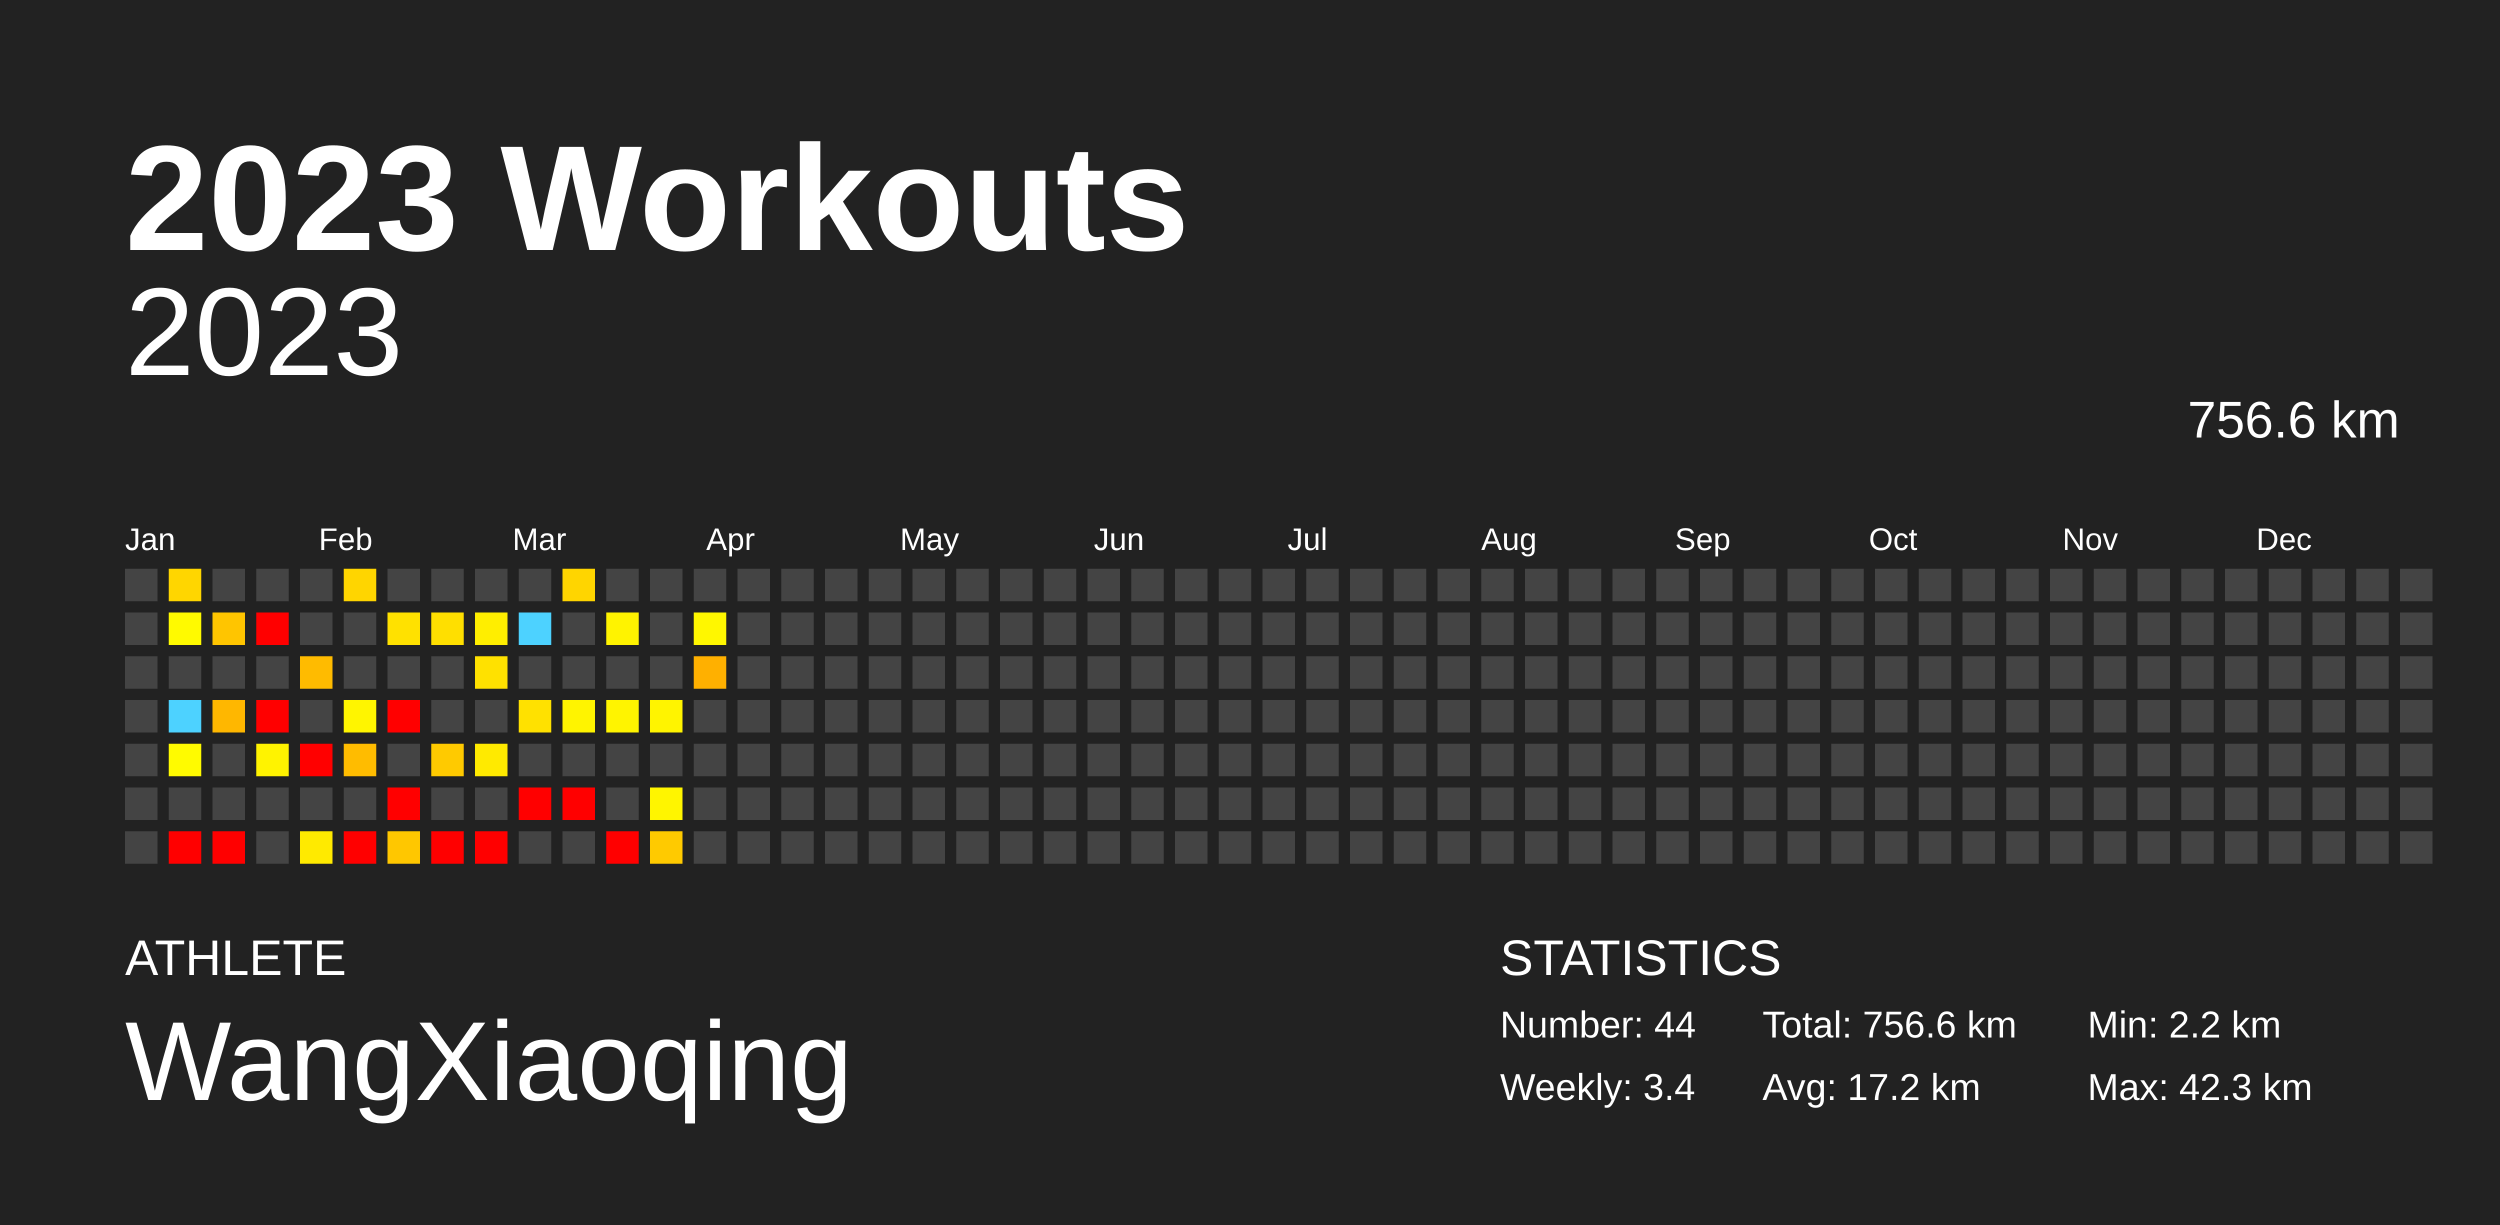
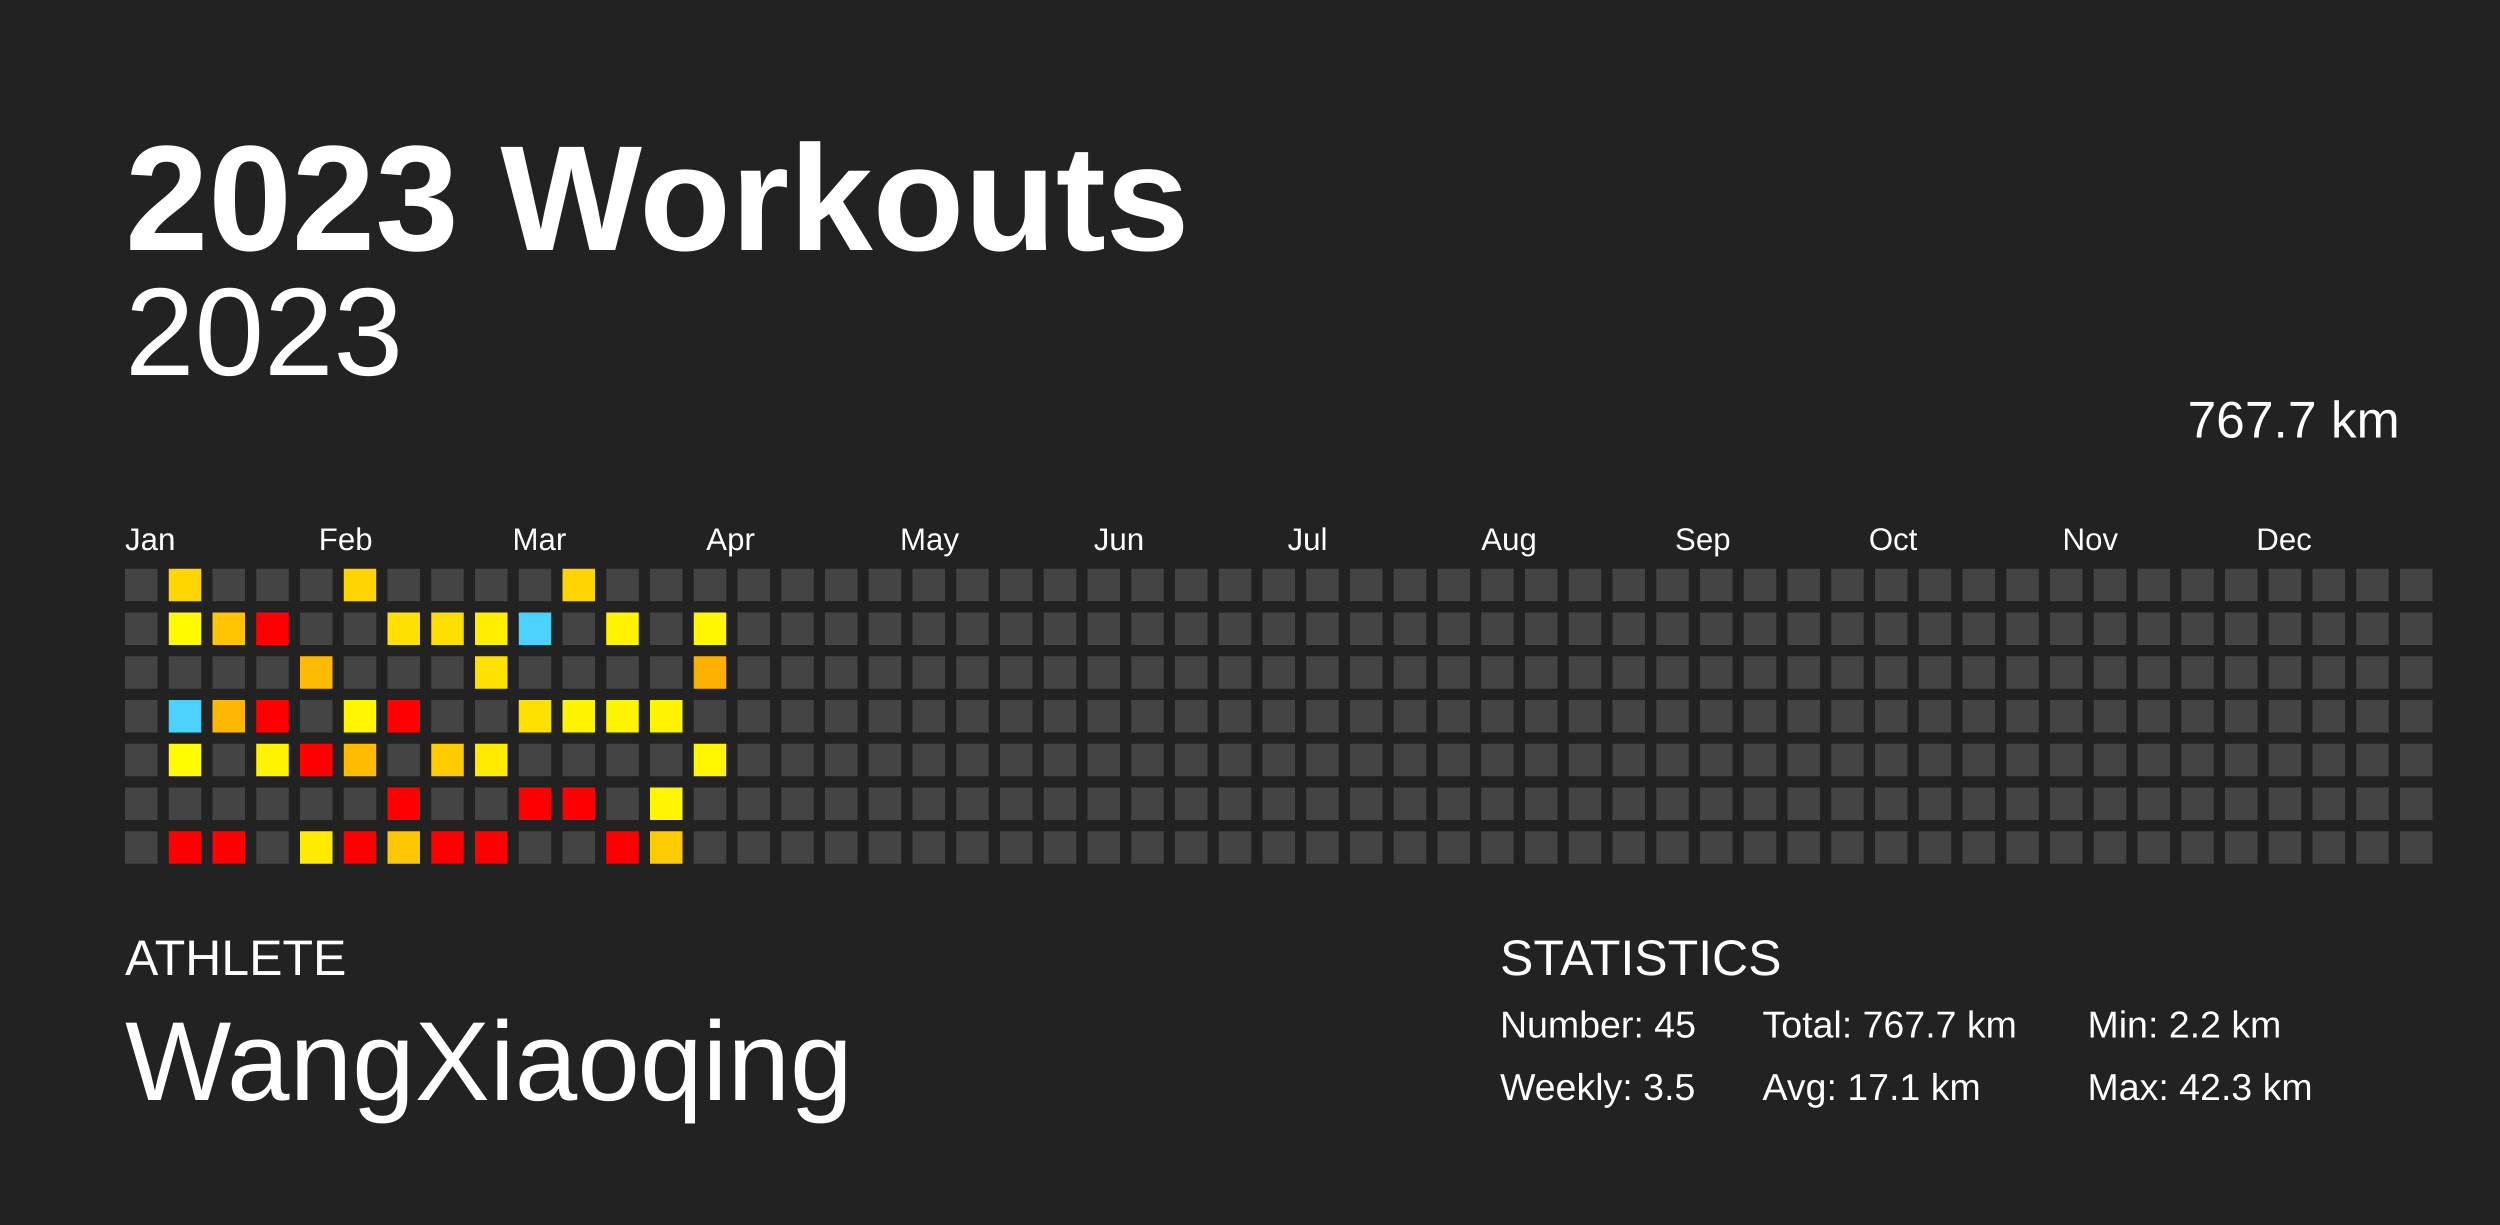
<svg xmlns="http://www.w3.org/2000/svg" baseProfile="full" height="98mm" version="1.1" viewBox="0,0,200,98" width="200mm">
  <defs />
  <rect fill="#222222" height="98" width="200" x="0" y="0" />
  <text fill="#FFFFFF" style="font-size:12px; font-family:Arial; font-weight:bold;" x="10" y="20">2023 Workouts</text>
  <text fill="#FFFFFF" style="font-size:4px; font-family:Arial" x="10" y="78">ATHLETE</text>
  <text fill="#FFFFFF" style="font-size:9px; font-family:Arial" x="10" y="88">WangXiaoqing</text>
  <text fill="#FFFFFF" style="font-size:4px; font-family:Arial" x="120" y="78">STATISTICS</text>
-   <text fill="#FFFFFF" style="font-size:3px; font-family:Arial" x="120" y="83">Number: 44</text>
-   <text fill="#FFFFFF" style="font-size:3px; font-family:Arial" x="120" y="88">Weekly: 3.4</text>
-   <text fill="#FFFFFF" style="font-size:3px; font-family:Arial" x="141" y="83">Total: 756.6 km</text>
-   <text fill="#FFFFFF" style="font-size:3px; font-family:Arial" x="141" y="88">Avg: 17.2 km</text>
+   <text fill="#FFFFFF" style="font-size:3px; font-family:Arial" x="120" y="83">Number: 45</text>
+   <text fill="#FFFFFF" style="font-size:3px; font-family:Arial" x="120" y="88">Weekly: 3.5</text>
+   <text fill="#FFFFFF" style="font-size:3px; font-family:Arial" x="141" y="83">Total: 767.7 km</text>
+   <text fill="#FFFFFF" style="font-size:3px; font-family:Arial" x="141" y="88">Avg: 17.1 km</text>
  <text fill="#FFFFFF" style="font-size:3px; font-family:Arial" x="167" y="83">Min: 2.2 km</text>
  <text fill="#FFFFFF" style="font-size:3px; font-family:Arial" x="167" y="88">Max: 42.3 km</text>
  <text alignment-baseline="hanging" fill="#FFFFFF" style="font-size:10.0px; font-family:Arial;" x="10" y="30">2023</text>
-   <text alignment-baseline="hanging" fill="#FFFFFF" style="font-size:4.125px; font-family:Arial;" x="175" y="35">756.6 km</text>
+   <text alignment-baseline="hanging" fill="#FFFFFF" style="font-size:4.125px; font-family:Arial;" x="175" y="35">767.7 km</text>
  <text fill="#FFFFFF" style="font-size:2.5px; font-family:Arial" x="10.0" y="44">Jan</text>
  <text fill="#FFFFFF" style="font-size:2.5px; font-family:Arial" x="25.5" y="44">Feb</text>
  <text fill="#FFFFFF" style="font-size:2.5px; font-family:Arial" x="41.0" y="44">Mar</text>
  <text fill="#FFFFFF" style="font-size:2.5px; font-family:Arial" x="56.5" y="44">Apr</text>
  <text fill="#FFFFFF" style="font-size:2.5px; font-family:Arial" x="72.0" y="44">May</text>
  <text fill="#FFFFFF" style="font-size:2.5px; font-family:Arial" x="87.5" y="44">Jun</text>
  <text fill="#FFFFFF" style="font-size:2.5px; font-family:Arial" x="103.0" y="44">Jul</text>
  <text fill="#FFFFFF" style="font-size:2.5px; font-family:Arial" x="118.5" y="44">Aug</text>
  <text fill="#FFFFFF" style="font-size:2.5px; font-family:Arial" x="134.0" y="44">Sep</text>
  <text fill="#FFFFFF" style="font-size:2.5px; font-family:Arial" x="149.5" y="44">Oct</text>
  <text fill="#FFFFFF" style="font-size:2.5px; font-family:Arial" x="165.0" y="44">Nov</text>
  <text fill="#FFFFFF" style="font-size:2.5px; font-family:Arial" x="180.5" y="44">Dec</text>
  <rect fill="#444444" height="2.6" width="2.6" x="10.0" y="45.5" />
  <rect fill="#444444" height="2.6" width="2.6" x="10.0" y="49.0" />
  <rect fill="#444444" height="2.6" width="2.6" x="10.0" y="52.5" />
  <rect fill="#444444" height="2.6" width="2.6" x="10.0" y="56.0" />
  <rect fill="#444444" height="2.6" width="2.6" x="10.0" y="59.5" />
  <rect fill="#444444" height="2.6" width="2.6" x="10.0" y="63.0" />
  <rect fill="#444444" height="2.6" width="2.6" x="10.0" y="66.5" />
  <rect fill="#ffd600" height="2.6" width="2.6" x="13.5" y="45.5" />
  <rect fill="#fffa00" height="2.6" width="2.6" x="13.5" y="49.0" />
  <rect fill="#444444" height="2.6" width="2.6" x="13.5" y="52.5" />
  <rect fill="#4dd2ff" height="2.6" width="2.6" x="13.5" y="56.0" />
  <rect fill="#fffb00" height="2.6" width="2.6" x="13.5" y="59.5" />
  <rect fill="#444444" height="2.6" width="2.6" x="13.5" y="63.0" />
  <rect fill="red" height="2.6" width="2.6" x="13.5" y="66.5" />
  <rect fill="#444444" height="2.6" width="2.6" x="17.0" y="45.5" />
  <rect fill="#ffc500" height="2.6" width="2.6" x="17.0" y="49.0" />
  <rect fill="#444444" height="2.6" width="2.6" x="17.0" y="52.5" />
  <rect fill="#ffb700" height="2.6" width="2.6" x="17.0" y="56.0" />
  <rect fill="#444444" height="2.6" width="2.6" x="17.0" y="59.5" />
  <rect fill="#444444" height="2.6" width="2.6" x="17.0" y="63.0" />
  <rect fill="red" height="2.6" width="2.6" x="17.0" y="66.5" />
  <rect fill="#444444" height="2.6" width="2.6" x="20.5" y="45.5" />
  <rect fill="red" height="2.6" width="2.6" x="20.5" y="49.0" />
  <rect fill="#444444" height="2.6" width="2.6" x="20.5" y="52.5" />
  <rect fill="red" height="2.6" width="2.6" x="20.5" y="56.0" />
  <rect fill="#fff300" height="2.6" width="2.6" x="20.5" y="59.5" />
  <rect fill="#444444" height="2.6" width="2.6" x="20.5" y="63.0" />
  <rect fill="#444444" height="2.6" width="2.6" x="20.5" y="66.5" />
  <rect fill="#444444" height="2.6" width="2.6" x="24.0" y="45.5" />
  <rect fill="#444444" height="2.6" width="2.6" x="24.0" y="49.0" />
  <rect fill="#ffbb00" height="2.6" width="2.6" x="24.0" y="52.5" />
  <rect fill="#444444" height="2.6" width="2.6" x="24.0" y="56.0" />
  <rect fill="red" height="2.6" width="2.6" x="24.0" y="59.5" />
  <rect fill="#444444" height="2.6" width="2.6" x="24.0" y="63.0" />
  <rect fill="#ffea00" height="2.6" width="2.6" x="24.0" y="66.5" />
  <rect fill="#ffd500" height="2.6" width="2.6" x="27.5" y="45.5" />
  <rect fill="#444444" height="2.6" width="2.6" x="27.5" y="49.0" />
  <rect fill="#444444" height="2.6" width="2.6" x="27.5" y="52.5" />
  <rect fill="#fff500" height="2.6" width="2.6" x="27.5" y="56.0" />
  <rect fill="#ffbc00" height="2.6" width="2.6" x="27.5" y="59.5" />
  <rect fill="#444444" height="2.6" width="2.6" x="27.5" y="63.0" />
  <rect fill="red" height="2.6" width="2.6" x="27.5" y="66.5" />
  <rect fill="#444444" height="2.6" width="2.6" x="31.0" y="45.5" />
  <rect fill="#ffe100" height="2.6" width="2.6" x="31.0" y="49.0" />
  <rect fill="#444444" height="2.6" width="2.6" x="31.0" y="52.5" />
  <rect fill="red" height="2.6" width="2.6" x="31.0" y="56.0" />
  <rect fill="#444444" height="2.6" width="2.6" x="31.0" y="59.5" />
  <rect fill="red" height="2.6" width="2.6" x="31.0" y="63.0" />
  <rect fill="#ffc700" height="2.6" width="2.6" x="31.0" y="66.5" />
  <rect fill="#444444" height="2.6" width="2.6" x="34.5" y="45.5" />
  <rect fill="#ffdf00" height="2.6" width="2.6" x="34.5" y="49.0" />
  <rect fill="#444444" height="2.6" width="2.6" x="34.5" y="52.5" />
  <rect fill="#444444" height="2.6" width="2.6" x="34.5" y="56.0" />
  <rect fill="#ffca00" height="2.6" width="2.6" x="34.5" y="59.5" />
  <rect fill="#444444" height="2.6" width="2.6" x="34.5" y="63.0" />
  <rect fill="red" height="2.6" width="2.6" x="34.5" y="66.5" />
  <rect fill="#444444" height="2.6" width="2.6" x="38.0" y="45.5" />
  <rect fill="#ffee00" height="2.6" width="2.6" x="38.0" y="49.0" />
  <rect fill="#ffe100" height="2.6" width="2.6" x="38.0" y="52.5" />
  <rect fill="#444444" height="2.6" width="2.6" x="38.0" y="56.0" />
  <rect fill="#ffea00" height="2.6" width="2.6" x="38.0" y="59.5" />
  <rect fill="#444444" height="2.6" width="2.6" x="38.0" y="63.0" />
  <rect fill="red" height="2.6" width="2.6" x="38.0" y="66.5" />
  <rect fill="#444444" height="2.6" width="2.6" x="41.5" y="45.5" />
  <rect fill="#4dd2ff" height="2.6" width="2.6" x="41.5" y="49.0" />
  <rect fill="#444444" height="2.6" width="2.6" x="41.5" y="52.5" />
  <rect fill="#ffe100" height="2.6" width="2.6" x="41.5" y="56.0" />
  <rect fill="#444444" height="2.6" width="2.6" x="41.5" y="59.5" />
  <rect fill="red" height="2.6" width="2.6" x="41.5" y="63.0" />
  <rect fill="#444444" height="2.6" width="2.6" x="41.5" y="66.5" />
  <rect fill="#ffd500" height="2.6" width="2.6" x="45.0" y="45.5" />
  <rect fill="#444444" height="2.6" width="2.6" x="45.0" y="49.0" />
  <rect fill="#444444" height="2.6" width="2.6" x="45.0" y="52.5" />
  <rect fill="#fff400" height="2.6" width="2.6" x="45.0" y="56.0" />
  <rect fill="#444444" height="2.6" width="2.6" x="45.0" y="59.5" />
  <rect fill="red" height="2.6" width="2.6" x="45.0" y="63.0" />
  <rect fill="#444444" height="2.6" width="2.6" x="45.0" y="66.5" />
  <rect fill="#444444" height="2.6" width="2.6" x="48.5" y="45.5" />
  <rect fill="#fff300" height="2.6" width="2.6" x="48.5" y="49.0" />
  <rect fill="#444444" height="2.6" width="2.6" x="48.5" y="52.5" />
  <rect fill="#fff400" height="2.6" width="2.6" x="48.5" y="56.0" />
  <rect fill="#444444" height="2.6" width="2.6" x="48.5" y="59.5" />
  <rect fill="#444444" height="2.6" width="2.6" x="48.5" y="63.0" />
  <rect fill="red" height="2.6" width="2.6" x="48.5" y="66.5" />
  <rect fill="#444444" height="2.6" width="2.6" x="52.0" y="45.5" />
  <rect fill="#444444" height="2.6" width="2.6" x="52.0" y="49.0" />
  <rect fill="#444444" height="2.6" width="2.6" x="52.0" y="52.5" />
  <rect fill="#fff400" height="2.6" width="2.6" x="52.0" y="56.0" />
  <rect fill="#444444" height="2.6" width="2.6" x="52.0" y="59.5" />
  <rect fill="#fff500" height="2.6" width="2.6" x="52.0" y="63.0" />
  <rect fill="#ffca00" height="2.6" width="2.6" x="52.0" y="66.5" />
  <rect fill="#444444" height="2.6" width="2.6" x="55.5" y="45.5" />
  <rect fill="#fff700" height="2.6" width="2.6" x="55.5" y="49.0" />
  <rect fill="#ffb000" height="2.6" width="2.6" x="55.5" y="52.5" />
  <rect fill="#444444" height="2.6" width="2.6" x="55.5" y="56.0" />
-   <rect fill="#444444" height="2.6" width="2.6" x="55.5" y="59.5" />
+   <rect fill="#fff500" height="2.6" width="2.6" x="55.5" y="59.5" />
  <rect fill="#444444" height="2.6" width="2.6" x="55.5" y="63.0" />
  <rect fill="#444444" height="2.6" width="2.6" x="55.5" y="66.5" />
  <rect fill="#444444" height="2.6" width="2.6" x="59.0" y="45.5" />
  <rect fill="#444444" height="2.6" width="2.6" x="59.0" y="49.0" />
  <rect fill="#444444" height="2.6" width="2.6" x="59.0" y="52.5" />
  <rect fill="#444444" height="2.6" width="2.6" x="59.0" y="56.0" />
  <rect fill="#444444" height="2.6" width="2.6" x="59.0" y="59.5" />
  <rect fill="#444444" height="2.6" width="2.6" x="59.0" y="63.0" />
  <rect fill="#444444" height="2.6" width="2.6" x="59.0" y="66.5" />
  <rect fill="#444444" height="2.6" width="2.6" x="62.5" y="45.5" />
  <rect fill="#444444" height="2.6" width="2.6" x="62.5" y="49.0" />
  <rect fill="#444444" height="2.6" width="2.6" x="62.5" y="52.5" />
  <rect fill="#444444" height="2.6" width="2.6" x="62.5" y="56.0" />
  <rect fill="#444444" height="2.6" width="2.6" x="62.5" y="59.5" />
  <rect fill="#444444" height="2.6" width="2.6" x="62.5" y="63.0" />
  <rect fill="#444444" height="2.6" width="2.6" x="62.5" y="66.5" />
  <rect fill="#444444" height="2.6" width="2.6" x="66.0" y="45.5" />
  <rect fill="#444444" height="2.6" width="2.6" x="66.0" y="49.0" />
  <rect fill="#444444" height="2.6" width="2.6" x="66.0" y="52.5" />
  <rect fill="#444444" height="2.6" width="2.6" x="66.0" y="56.0" />
  <rect fill="#444444" height="2.6" width="2.6" x="66.0" y="59.5" />
  <rect fill="#444444" height="2.6" width="2.6" x="66.0" y="63.0" />
  <rect fill="#444444" height="2.6" width="2.6" x="66.0" y="66.5" />
  <rect fill="#444444" height="2.6" width="2.6" x="69.5" y="45.5" />
  <rect fill="#444444" height="2.6" width="2.6" x="69.5" y="49.0" />
  <rect fill="#444444" height="2.6" width="2.6" x="69.5" y="52.5" />
  <rect fill="#444444" height="2.6" width="2.6" x="69.5" y="56.0" />
  <rect fill="#444444" height="2.6" width="2.6" x="69.5" y="59.5" />
  <rect fill="#444444" height="2.6" width="2.6" x="69.5" y="63.0" />
  <rect fill="#444444" height="2.6" width="2.6" x="69.5" y="66.5" />
  <rect fill="#444444" height="2.6" width="2.6" x="73.0" y="45.5" />
  <rect fill="#444444" height="2.6" width="2.6" x="73.0" y="49.0" />
  <rect fill="#444444" height="2.6" width="2.6" x="73.0" y="52.5" />
  <rect fill="#444444" height="2.6" width="2.6" x="73.0" y="56.0" />
  <rect fill="#444444" height="2.6" width="2.6" x="73.0" y="59.5" />
  <rect fill="#444444" height="2.6" width="2.6" x="73.0" y="63.0" />
  <rect fill="#444444" height="2.6" width="2.6" x="73.0" y="66.5" />
  <rect fill="#444444" height="2.6" width="2.6" x="76.5" y="45.5" />
  <rect fill="#444444" height="2.6" width="2.6" x="76.5" y="49.0" />
  <rect fill="#444444" height="2.6" width="2.6" x="76.5" y="52.5" />
  <rect fill="#444444" height="2.6" width="2.6" x="76.5" y="56.0" />
  <rect fill="#444444" height="2.6" width="2.6" x="76.5" y="59.5" />
  <rect fill="#444444" height="2.6" width="2.6" x="76.5" y="63.0" />
  <rect fill="#444444" height="2.6" width="2.6" x="76.5" y="66.5" />
  <rect fill="#444444" height="2.6" width="2.6" x="80.0" y="45.5" />
  <rect fill="#444444" height="2.6" width="2.6" x="80.0" y="49.0" />
  <rect fill="#444444" height="2.6" width="2.6" x="80.0" y="52.5" />
  <rect fill="#444444" height="2.6" width="2.6" x="80.0" y="56.0" />
  <rect fill="#444444" height="2.6" width="2.6" x="80.0" y="59.5" />
  <rect fill="#444444" height="2.6" width="2.6" x="80.0" y="63.0" />
  <rect fill="#444444" height="2.6" width="2.6" x="80.0" y="66.5" />
  <rect fill="#444444" height="2.6" width="2.6" x="83.5" y="45.5" />
  <rect fill="#444444" height="2.6" width="2.6" x="83.5" y="49.0" />
  <rect fill="#444444" height="2.6" width="2.6" x="83.5" y="52.5" />
  <rect fill="#444444" height="2.6" width="2.6" x="83.5" y="56.0" />
  <rect fill="#444444" height="2.6" width="2.6" x="83.5" y="59.5" />
  <rect fill="#444444" height="2.6" width="2.6" x="83.5" y="63.0" />
  <rect fill="#444444" height="2.6" width="2.6" x="83.5" y="66.5" />
  <rect fill="#444444" height="2.6" width="2.6" x="87.0" y="45.5" />
  <rect fill="#444444" height="2.6" width="2.6" x="87.0" y="49.0" />
  <rect fill="#444444" height="2.6" width="2.6" x="87.0" y="52.5" />
  <rect fill="#444444" height="2.6" width="2.6" x="87.0" y="56.0" />
  <rect fill="#444444" height="2.6" width="2.6" x="87.0" y="59.5" />
  <rect fill="#444444" height="2.6" width="2.6" x="87.0" y="63.0" />
  <rect fill="#444444" height="2.6" width="2.6" x="87.0" y="66.5" />
  <rect fill="#444444" height="2.6" width="2.6" x="90.5" y="45.5" />
  <rect fill="#444444" height="2.6" width="2.6" x="90.5" y="49.0" />
  <rect fill="#444444" height="2.6" width="2.6" x="90.5" y="52.5" />
  <rect fill="#444444" height="2.6" width="2.6" x="90.5" y="56.0" />
  <rect fill="#444444" height="2.6" width="2.6" x="90.5" y="59.5" />
  <rect fill="#444444" height="2.6" width="2.6" x="90.5" y="63.0" />
  <rect fill="#444444" height="2.6" width="2.6" x="90.5" y="66.5" />
  <rect fill="#444444" height="2.6" width="2.6" x="94.0" y="45.5" />
  <rect fill="#444444" height="2.6" width="2.6" x="94.0" y="49.0" />
  <rect fill="#444444" height="2.6" width="2.6" x="94.0" y="52.5" />
  <rect fill="#444444" height="2.6" width="2.6" x="94.0" y="56.0" />
  <rect fill="#444444" height="2.6" width="2.6" x="94.0" y="59.5" />
  <rect fill="#444444" height="2.6" width="2.6" x="94.0" y="63.0" />
  <rect fill="#444444" height="2.6" width="2.6" x="94.0" y="66.5" />
  <rect fill="#444444" height="2.6" width="2.6" x="97.5" y="45.5" />
  <rect fill="#444444" height="2.6" width="2.6" x="97.5" y="49.0" />
  <rect fill="#444444" height="2.6" width="2.6" x="97.5" y="52.5" />
  <rect fill="#444444" height="2.6" width="2.6" x="97.5" y="56.0" />
  <rect fill="#444444" height="2.6" width="2.6" x="97.5" y="59.5" />
  <rect fill="#444444" height="2.6" width="2.6" x="97.5" y="63.0" />
  <rect fill="#444444" height="2.6" width="2.6" x="97.5" y="66.5" />
  <rect fill="#444444" height="2.6" width="2.6" x="101.0" y="45.5" />
  <rect fill="#444444" height="2.6" width="2.6" x="101.0" y="49.0" />
  <rect fill="#444444" height="2.6" width="2.6" x="101.0" y="52.5" />
  <rect fill="#444444" height="2.6" width="2.6" x="101.0" y="56.0" />
  <rect fill="#444444" height="2.6" width="2.6" x="101.0" y="59.5" />
  <rect fill="#444444" height="2.6" width="2.6" x="101.0" y="63.0" />
  <rect fill="#444444" height="2.6" width="2.6" x="101.0" y="66.5" />
  <rect fill="#444444" height="2.6" width="2.6" x="104.5" y="45.5" />
  <rect fill="#444444" height="2.6" width="2.6" x="104.5" y="49.0" />
  <rect fill="#444444" height="2.6" width="2.6" x="104.5" y="52.5" />
  <rect fill="#444444" height="2.6" width="2.6" x="104.5" y="56.0" />
  <rect fill="#444444" height="2.6" width="2.6" x="104.5" y="59.5" />
  <rect fill="#444444" height="2.6" width="2.6" x="104.5" y="63.0" />
  <rect fill="#444444" height="2.6" width="2.6" x="104.5" y="66.5" />
  <rect fill="#444444" height="2.6" width="2.6" x="108.0" y="45.5" />
  <rect fill="#444444" height="2.6" width="2.6" x="108.0" y="49.0" />
  <rect fill="#444444" height="2.6" width="2.6" x="108.0" y="52.5" />
  <rect fill="#444444" height="2.6" width="2.6" x="108.0" y="56.0" />
  <rect fill="#444444" height="2.6" width="2.6" x="108.0" y="59.5" />
  <rect fill="#444444" height="2.6" width="2.6" x="108.0" y="63.0" />
  <rect fill="#444444" height="2.6" width="2.6" x="108.0" y="66.5" />
  <rect fill="#444444" height="2.6" width="2.6" x="111.5" y="45.5" />
  <rect fill="#444444" height="2.6" width="2.6" x="111.5" y="49.0" />
  <rect fill="#444444" height="2.6" width="2.6" x="111.5" y="52.5" />
  <rect fill="#444444" height="2.6" width="2.6" x="111.5" y="56.0" />
  <rect fill="#444444" height="2.6" width="2.6" x="111.5" y="59.5" />
  <rect fill="#444444" height="2.6" width="2.6" x="111.5" y="63.0" />
  <rect fill="#444444" height="2.6" width="2.6" x="111.5" y="66.5" />
  <rect fill="#444444" height="2.6" width="2.6" x="115.0" y="45.5" />
  <rect fill="#444444" height="2.6" width="2.6" x="115.0" y="49.0" />
  <rect fill="#444444" height="2.6" width="2.6" x="115.0" y="52.5" />
  <rect fill="#444444" height="2.6" width="2.6" x="115.0" y="56.0" />
  <rect fill="#444444" height="2.6" width="2.6" x="115.0" y="59.5" />
  <rect fill="#444444" height="2.6" width="2.6" x="115.0" y="63.0" />
  <rect fill="#444444" height="2.6" width="2.6" x="115.0" y="66.5" />
  <rect fill="#444444" height="2.6" width="2.6" x="118.5" y="45.5" />
  <rect fill="#444444" height="2.6" width="2.6" x="118.5" y="49.0" />
  <rect fill="#444444" height="2.6" width="2.6" x="118.5" y="52.5" />
  <rect fill="#444444" height="2.6" width="2.6" x="118.5" y="56.0" />
  <rect fill="#444444" height="2.6" width="2.6" x="118.5" y="59.5" />
  <rect fill="#444444" height="2.6" width="2.6" x="118.5" y="63.0" />
  <rect fill="#444444" height="2.6" width="2.6" x="118.5" y="66.5" />
  <rect fill="#444444" height="2.6" width="2.6" x="122.0" y="45.5" />
  <rect fill="#444444" height="2.6" width="2.6" x="122.0" y="49.0" />
  <rect fill="#444444" height="2.6" width="2.6" x="122.0" y="52.5" />
  <rect fill="#444444" height="2.6" width="2.6" x="122.0" y="56.0" />
  <rect fill="#444444" height="2.6" width="2.6" x="122.0" y="59.5" />
  <rect fill="#444444" height="2.6" width="2.6" x="122.0" y="63.0" />
  <rect fill="#444444" height="2.6" width="2.6" x="122.0" y="66.5" />
  <rect fill="#444444" height="2.6" width="2.6" x="125.5" y="45.5" />
  <rect fill="#444444" height="2.6" width="2.6" x="125.5" y="49.0" />
  <rect fill="#444444" height="2.6" width="2.6" x="125.5" y="52.5" />
  <rect fill="#444444" height="2.6" width="2.6" x="125.5" y="56.0" />
  <rect fill="#444444" height="2.6" width="2.6" x="125.5" y="59.5" />
  <rect fill="#444444" height="2.6" width="2.6" x="125.5" y="63.0" />
  <rect fill="#444444" height="2.6" width="2.6" x="125.5" y="66.5" />
  <rect fill="#444444" height="2.6" width="2.6" x="129.0" y="45.5" />
  <rect fill="#444444" height="2.6" width="2.6" x="129.0" y="49.0" />
  <rect fill="#444444" height="2.6" width="2.6" x="129.0" y="52.5" />
  <rect fill="#444444" height="2.6" width="2.6" x="129.0" y="56.0" />
  <rect fill="#444444" height="2.6" width="2.6" x="129.0" y="59.5" />
  <rect fill="#444444" height="2.6" width="2.6" x="129.0" y="63.0" />
  <rect fill="#444444" height="2.6" width="2.6" x="129.0" y="66.5" />
  <rect fill="#444444" height="2.6" width="2.6" x="132.5" y="45.5" />
  <rect fill="#444444" height="2.6" width="2.6" x="132.5" y="49.0" />
  <rect fill="#444444" height="2.6" width="2.6" x="132.5" y="52.5" />
  <rect fill="#444444" height="2.6" width="2.6" x="132.5" y="56.0" />
  <rect fill="#444444" height="2.6" width="2.6" x="132.5" y="59.5" />
  <rect fill="#444444" height="2.6" width="2.6" x="132.5" y="63.0" />
  <rect fill="#444444" height="2.6" width="2.6" x="132.5" y="66.5" />
  <rect fill="#444444" height="2.6" width="2.6" x="136.0" y="45.5" />
  <rect fill="#444444" height="2.6" width="2.6" x="136.0" y="49.0" />
  <rect fill="#444444" height="2.6" width="2.6" x="136.0" y="52.5" />
  <rect fill="#444444" height="2.6" width="2.6" x="136.0" y="56.0" />
  <rect fill="#444444" height="2.6" width="2.6" x="136.0" y="59.5" />
  <rect fill="#444444" height="2.6" width="2.6" x="136.0" y="63.0" />
  <rect fill="#444444" height="2.6" width="2.6" x="136.0" y="66.5" />
  <rect fill="#444444" height="2.6" width="2.6" x="139.5" y="45.5" />
  <rect fill="#444444" height="2.6" width="2.6" x="139.5" y="49.0" />
  <rect fill="#444444" height="2.6" width="2.6" x="139.5" y="52.5" />
  <rect fill="#444444" height="2.6" width="2.6" x="139.5" y="56.0" />
  <rect fill="#444444" height="2.6" width="2.6" x="139.5" y="59.5" />
  <rect fill="#444444" height="2.6" width="2.6" x="139.5" y="63.0" />
  <rect fill="#444444" height="2.6" width="2.6" x="139.5" y="66.5" />
  <rect fill="#444444" height="2.6" width="2.6" x="143.0" y="45.5" />
  <rect fill="#444444" height="2.6" width="2.6" x="143.0" y="49.0" />
  <rect fill="#444444" height="2.6" width="2.6" x="143.0" y="52.5" />
  <rect fill="#444444" height="2.6" width="2.6" x="143.0" y="56.0" />
  <rect fill="#444444" height="2.6" width="2.6" x="143.0" y="59.5" />
  <rect fill="#444444" height="2.6" width="2.6" x="143.0" y="63.0" />
  <rect fill="#444444" height="2.6" width="2.6" x="143.0" y="66.5" />
  <rect fill="#444444" height="2.6" width="2.6" x="146.5" y="45.5" />
  <rect fill="#444444" height="2.6" width="2.6" x="146.5" y="49.0" />
  <rect fill="#444444" height="2.6" width="2.6" x="146.5" y="52.5" />
  <rect fill="#444444" height="2.6" width="2.6" x="146.5" y="56.0" />
  <rect fill="#444444" height="2.6" width="2.6" x="146.5" y="59.5" />
  <rect fill="#444444" height="2.6" width="2.6" x="146.5" y="63.0" />
  <rect fill="#444444" height="2.6" width="2.6" x="146.5" y="66.5" />
  <rect fill="#444444" height="2.6" width="2.6" x="150.0" y="45.5" />
  <rect fill="#444444" height="2.6" width="2.6" x="150.0" y="49.0" />
  <rect fill="#444444" height="2.6" width="2.6" x="150.0" y="52.5" />
  <rect fill="#444444" height="2.6" width="2.6" x="150.0" y="56.0" />
  <rect fill="#444444" height="2.6" width="2.6" x="150.0" y="59.5" />
  <rect fill="#444444" height="2.6" width="2.6" x="150.0" y="63.0" />
  <rect fill="#444444" height="2.6" width="2.6" x="150.0" y="66.5" />
  <rect fill="#444444" height="2.6" width="2.6" x="153.5" y="45.5" />
  <rect fill="#444444" height="2.6" width="2.6" x="153.5" y="49.0" />
  <rect fill="#444444" height="2.6" width="2.6" x="153.5" y="52.5" />
  <rect fill="#444444" height="2.6" width="2.6" x="153.5" y="56.0" />
  <rect fill="#444444" height="2.6" width="2.6" x="153.5" y="59.5" />
  <rect fill="#444444" height="2.6" width="2.6" x="153.5" y="63.0" />
  <rect fill="#444444" height="2.6" width="2.6" x="153.5" y="66.5" />
  <rect fill="#444444" height="2.6" width="2.6" x="157.0" y="45.5" />
  <rect fill="#444444" height="2.6" width="2.6" x="157.0" y="49.0" />
  <rect fill="#444444" height="2.6" width="2.6" x="157.0" y="52.5" />
  <rect fill="#444444" height="2.6" width="2.6" x="157.0" y="56.0" />
  <rect fill="#444444" height="2.6" width="2.6" x="157.0" y="59.5" />
  <rect fill="#444444" height="2.6" width="2.6" x="157.0" y="63.0" />
  <rect fill="#444444" height="2.6" width="2.6" x="157.0" y="66.5" />
  <rect fill="#444444" height="2.6" width="2.6" x="160.5" y="45.5" />
  <rect fill="#444444" height="2.6" width="2.6" x="160.5" y="49.0" />
  <rect fill="#444444" height="2.6" width="2.6" x="160.5" y="52.5" />
  <rect fill="#444444" height="2.6" width="2.6" x="160.5" y="56.0" />
  <rect fill="#444444" height="2.6" width="2.6" x="160.5" y="59.5" />
  <rect fill="#444444" height="2.6" width="2.6" x="160.5" y="63.0" />
  <rect fill="#444444" height="2.6" width="2.6" x="160.5" y="66.5" />
  <rect fill="#444444" height="2.6" width="2.6" x="164.0" y="45.5" />
  <rect fill="#444444" height="2.6" width="2.6" x="164.0" y="49.0" />
  <rect fill="#444444" height="2.6" width="2.6" x="164.0" y="52.5" />
  <rect fill="#444444" height="2.6" width="2.6" x="164.0" y="56.0" />
  <rect fill="#444444" height="2.6" width="2.6" x="164.0" y="59.5" />
  <rect fill="#444444" height="2.6" width="2.6" x="164.0" y="63.0" />
  <rect fill="#444444" height="2.6" width="2.6" x="164.0" y="66.5" />
  <rect fill="#444444" height="2.6" width="2.6" x="167.5" y="45.5" />
  <rect fill="#444444" height="2.6" width="2.6" x="167.5" y="49.0" />
  <rect fill="#444444" height="2.6" width="2.6" x="167.5" y="52.5" />
  <rect fill="#444444" height="2.6" width="2.6" x="167.5" y="56.0" />
  <rect fill="#444444" height="2.6" width="2.6" x="167.5" y="59.5" />
  <rect fill="#444444" height="2.6" width="2.6" x="167.5" y="63.0" />
  <rect fill="#444444" height="2.6" width="2.6" x="167.5" y="66.5" />
  <rect fill="#444444" height="2.6" width="2.6" x="171.0" y="45.5" />
  <rect fill="#444444" height="2.6" width="2.6" x="171.0" y="49.0" />
  <rect fill="#444444" height="2.6" width="2.6" x="171.0" y="52.5" />
  <rect fill="#444444" height="2.6" width="2.6" x="171.0" y="56.0" />
  <rect fill="#444444" height="2.6" width="2.6" x="171.0" y="59.5" />
  <rect fill="#444444" height="2.6" width="2.6" x="171.0" y="63.0" />
  <rect fill="#444444" height="2.6" width="2.6" x="171.0" y="66.5" />
  <rect fill="#444444" height="2.6" width="2.6" x="174.5" y="45.5" />
  <rect fill="#444444" height="2.6" width="2.6" x="174.5" y="49.0" />
  <rect fill="#444444" height="2.6" width="2.6" x="174.5" y="52.5" />
  <rect fill="#444444" height="2.6" width="2.6" x="174.5" y="56.0" />
  <rect fill="#444444" height="2.6" width="2.6" x="174.5" y="59.5" />
  <rect fill="#444444" height="2.6" width="2.6" x="174.5" y="63.0" />
  <rect fill="#444444" height="2.6" width="2.6" x="174.5" y="66.5" />
  <rect fill="#444444" height="2.6" width="2.6" x="178.0" y="45.5" />
  <rect fill="#444444" height="2.6" width="2.6" x="178.0" y="49.0" />
  <rect fill="#444444" height="2.6" width="2.6" x="178.0" y="52.5" />
  <rect fill="#444444" height="2.6" width="2.6" x="178.0" y="56.0" />
  <rect fill="#444444" height="2.6" width="2.6" x="178.0" y="59.5" />
  <rect fill="#444444" height="2.6" width="2.6" x="178.0" y="63.0" />
  <rect fill="#444444" height="2.6" width="2.6" x="178.0" y="66.5" />
  <rect fill="#444444" height="2.6" width="2.6" x="181.5" y="45.5" />
  <rect fill="#444444" height="2.6" width="2.6" x="181.5" y="49.0" />
  <rect fill="#444444" height="2.6" width="2.6" x="181.5" y="52.5" />
  <rect fill="#444444" height="2.6" width="2.6" x="181.5" y="56.0" />
  <rect fill="#444444" height="2.6" width="2.6" x="181.5" y="59.5" />
  <rect fill="#444444" height="2.6" width="2.6" x="181.5" y="63.0" />
  <rect fill="#444444" height="2.6" width="2.6" x="181.5" y="66.5" />
  <rect fill="#444444" height="2.6" width="2.6" x="185.0" y="45.5" />
  <rect fill="#444444" height="2.6" width="2.6" x="185.0" y="49.0" />
  <rect fill="#444444" height="2.6" width="2.6" x="185.0" y="52.5" />
  <rect fill="#444444" height="2.6" width="2.6" x="185.0" y="56.0" />
  <rect fill="#444444" height="2.6" width="2.6" x="185.0" y="59.5" />
  <rect fill="#444444" height="2.6" width="2.6" x="185.0" y="63.0" />
  <rect fill="#444444" height="2.6" width="2.6" x="185.0" y="66.5" />
  <rect fill="#444444" height="2.6" width="2.6" x="188.5" y="45.5" />
  <rect fill="#444444" height="2.6" width="2.6" x="188.5" y="49.0" />
  <rect fill="#444444" height="2.6" width="2.6" x="188.5" y="52.5" />
  <rect fill="#444444" height="2.6" width="2.6" x="188.5" y="56.0" />
  <rect fill="#444444" height="2.6" width="2.6" x="188.5" y="59.5" />
  <rect fill="#444444" height="2.6" width="2.6" x="188.5" y="63.0" />
  <rect fill="#444444" height="2.6" width="2.6" x="188.5" y="66.5" />
  <rect fill="#444444" height="2.6" width="2.6" x="192.0" y="45.5" />
  <rect fill="#444444" height="2.6" width="2.6" x="192.0" y="49.0" />
  <rect fill="#444444" height="2.6" width="2.6" x="192.0" y="52.5" />
  <rect fill="#444444" height="2.6" width="2.6" x="192.0" y="56.0" />
  <rect fill="#444444" height="2.6" width="2.6" x="192.0" y="59.5" />
  <rect fill="#444444" height="2.6" width="2.6" x="192.0" y="63.0" />
  <rect fill="#444444" height="2.6" width="2.6" x="192.0" y="66.5" />
</svg>
